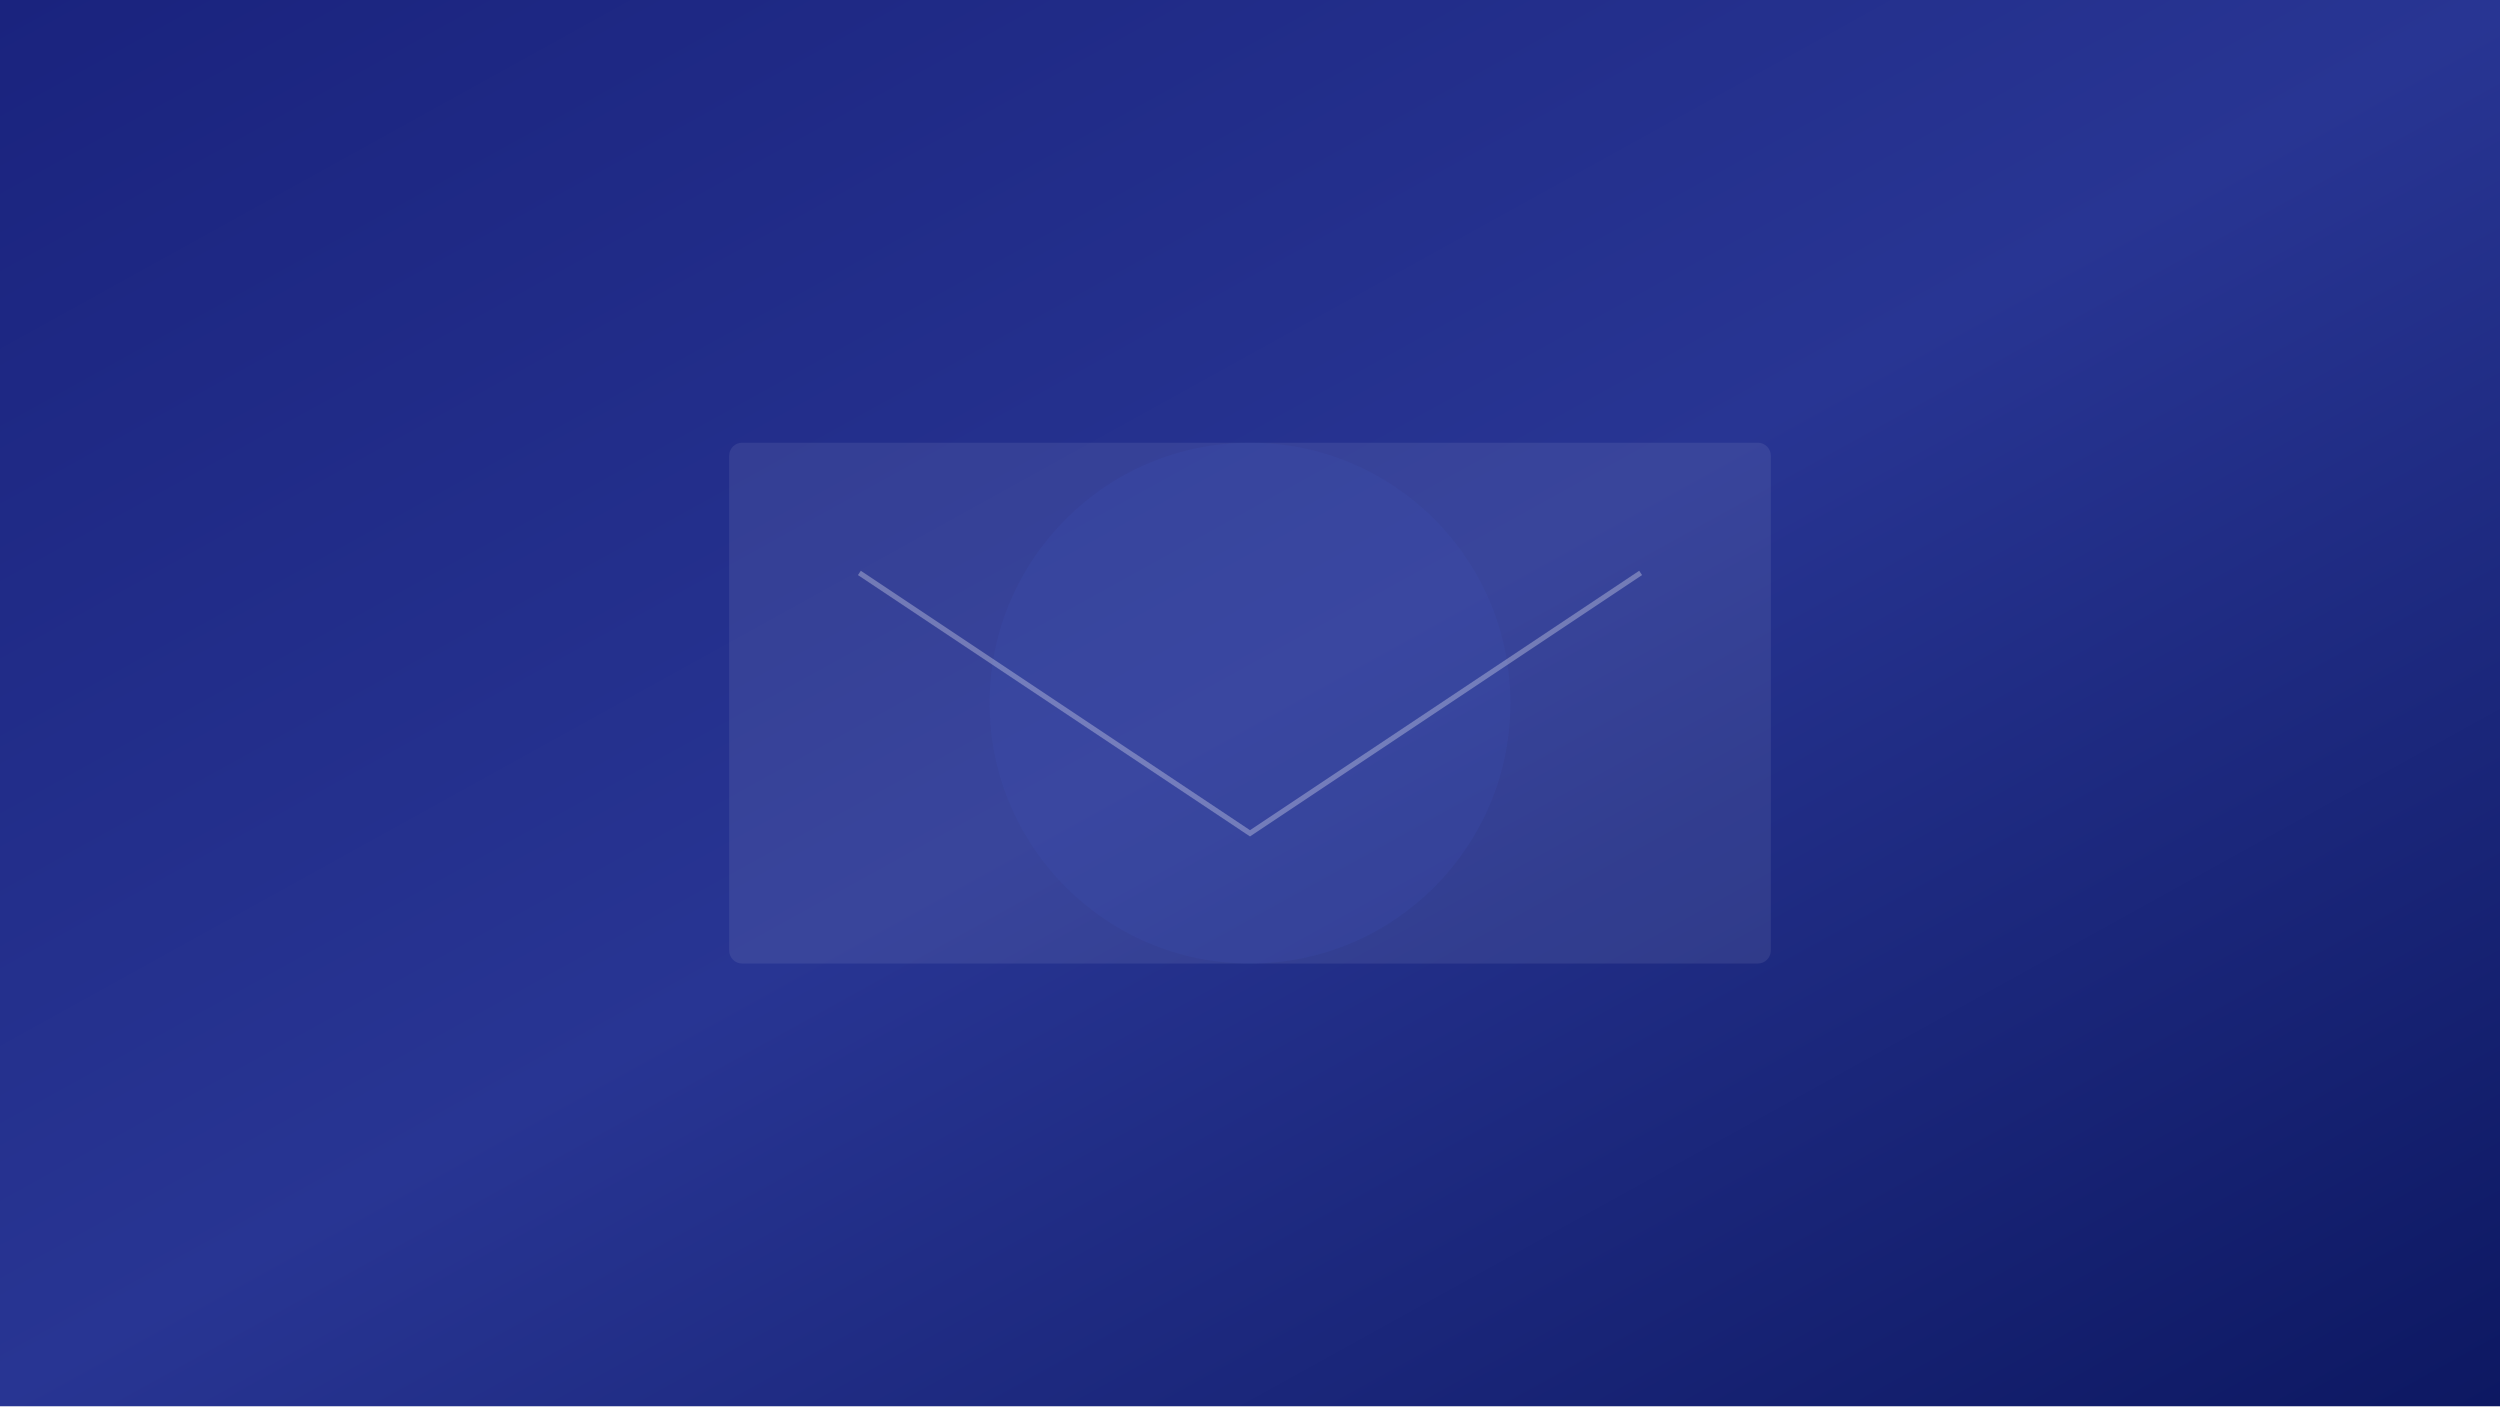
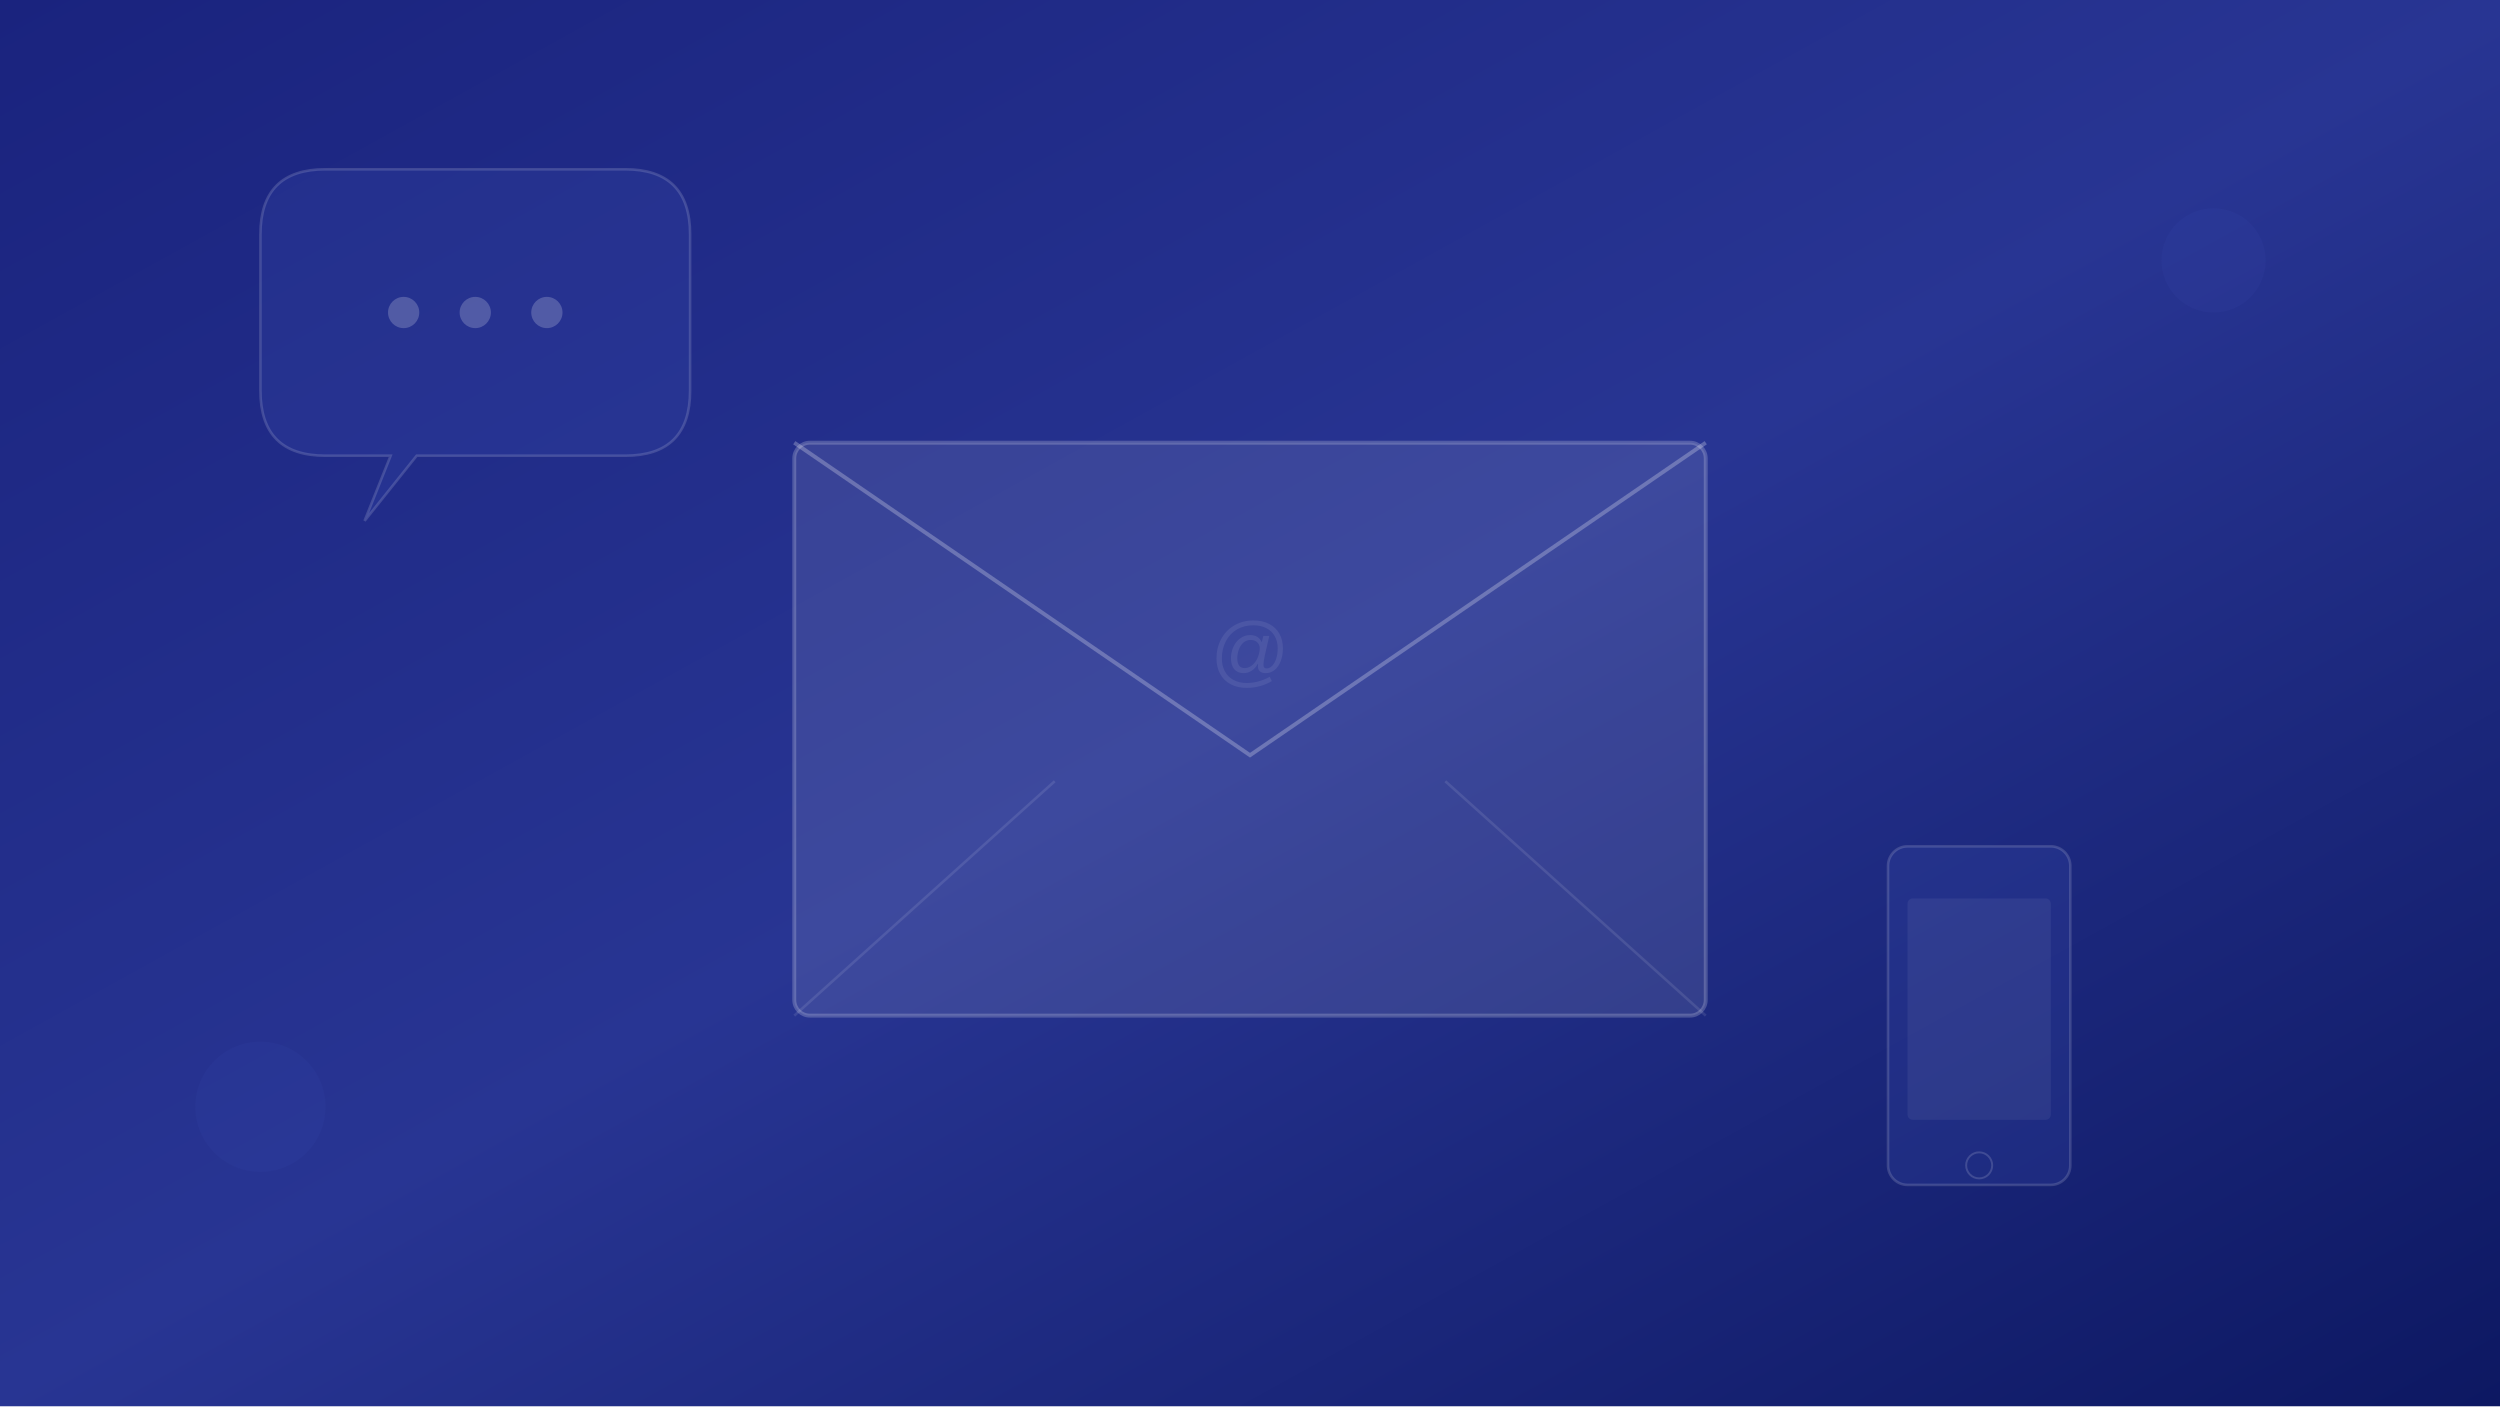
<svg xmlns="http://www.w3.org/2000/svg" viewBox="0 0 1920 1080" preserveAspectRatio="xMidYMid slice">
  <defs>
-     <linearGradient id="grad8" x1="0%" y1="0%" x2="100%" y2="100%">
-       <stop offset="0%" style="stop-color:#1a237e;stop-opacity:1" />
-       <stop offset="50%" style="stop-color:#283593;stop-opacity:1" />
-       <stop offset="100%" style="stop-color:#0d1862;stop-opacity:1" />
+     <linearGradient id="fg8" x1="0%" y1="0%" x2="100%" y2="100%">
+       <stop offset="0%" stop-color="#1a237e" />
+       <stop offset="50%" stop-color="#283593" />
+       <stop offset="100%" stop-color="#0d1862" />
    </linearGradient>
  </defs>
-   <rect width="1920" height="1080" fill="url(#grad8)" />
-   <rect x="560" y="340" width="800" height="400" fill="rgba(255,255,255,0.08)" rx="10" />
-   <circle cx="960" cy="540" r="200" fill="rgba(63,81,181,0.2)" />
-   <path d="M 660 440 L 960 640 L 1260 440" stroke="rgba(255,255,255,0.3)" stroke-width="4" fill="none" />
+   <rect width="1920" height="1080" fill="url(#fg8)" />
+   <rect x="610" y="340" width="700" height="440" rx="12" fill="rgba(255,255,255,0.1)" stroke="rgba(255,255,255,0.2)" stroke-width="3" />
+   <path d="M610,340 L960,580 L1310,340" stroke="rgba(255,255,255,0.25)" stroke-width="3" fill="none" />
+   <path d="M610,780 L810,600" stroke="rgba(255,255,255,0.1)" stroke-width="2" />
+   <path d="M1310,780 L1110,600" stroke="rgba(255,255,255,0.1)" stroke-width="2" />
+   <path d="M200,180 Q200,130 250,130 L480,130 Q530,130 530,180 L530,300 Q530,350 480,350 L320,350 L280,400 L300,350 L250,350 Q200,350 200,300Z" fill="rgba(63,81,181,0.2)" stroke="rgba(255,255,255,0.15)" stroke-width="2" />
+   <circle cx="310" cy="240" r="12" fill="rgba(255,255,255,0.2)" />
+   <circle cx="365" cy="240" r="12" fill="rgba(255,255,255,0.2)" />
+   <circle cx="420" cy="240" r="12" fill="rgba(255,255,255,0.2)" />
+   <rect x="1450" y="650" width="140" height="260" rx="15" fill="rgba(63,81,181,0.2)" stroke="rgba(255,255,255,0.15)" stroke-width="2" />
+   <rect x="1465" y="690" width="110" height="170" rx="4" fill="rgba(255,255,255,0.06)" />
+   <circle cx="1520" cy="895" r="10" stroke="rgba(255,255,255,0.15)" stroke-width="1.5" fill="none" />
+   <text x="960" y="520" font-size="60" fill="rgba(255,255,255,0.08)" text-anchor="middle" font-family="Arial">@</text>
+   <circle cx="1700" cy="200" r="40" fill="rgba(63,81,181,0.12)" />
+   <circle cx="200" cy="850" r="50" fill="rgba(63,81,181,0.1)" />
</svg>
